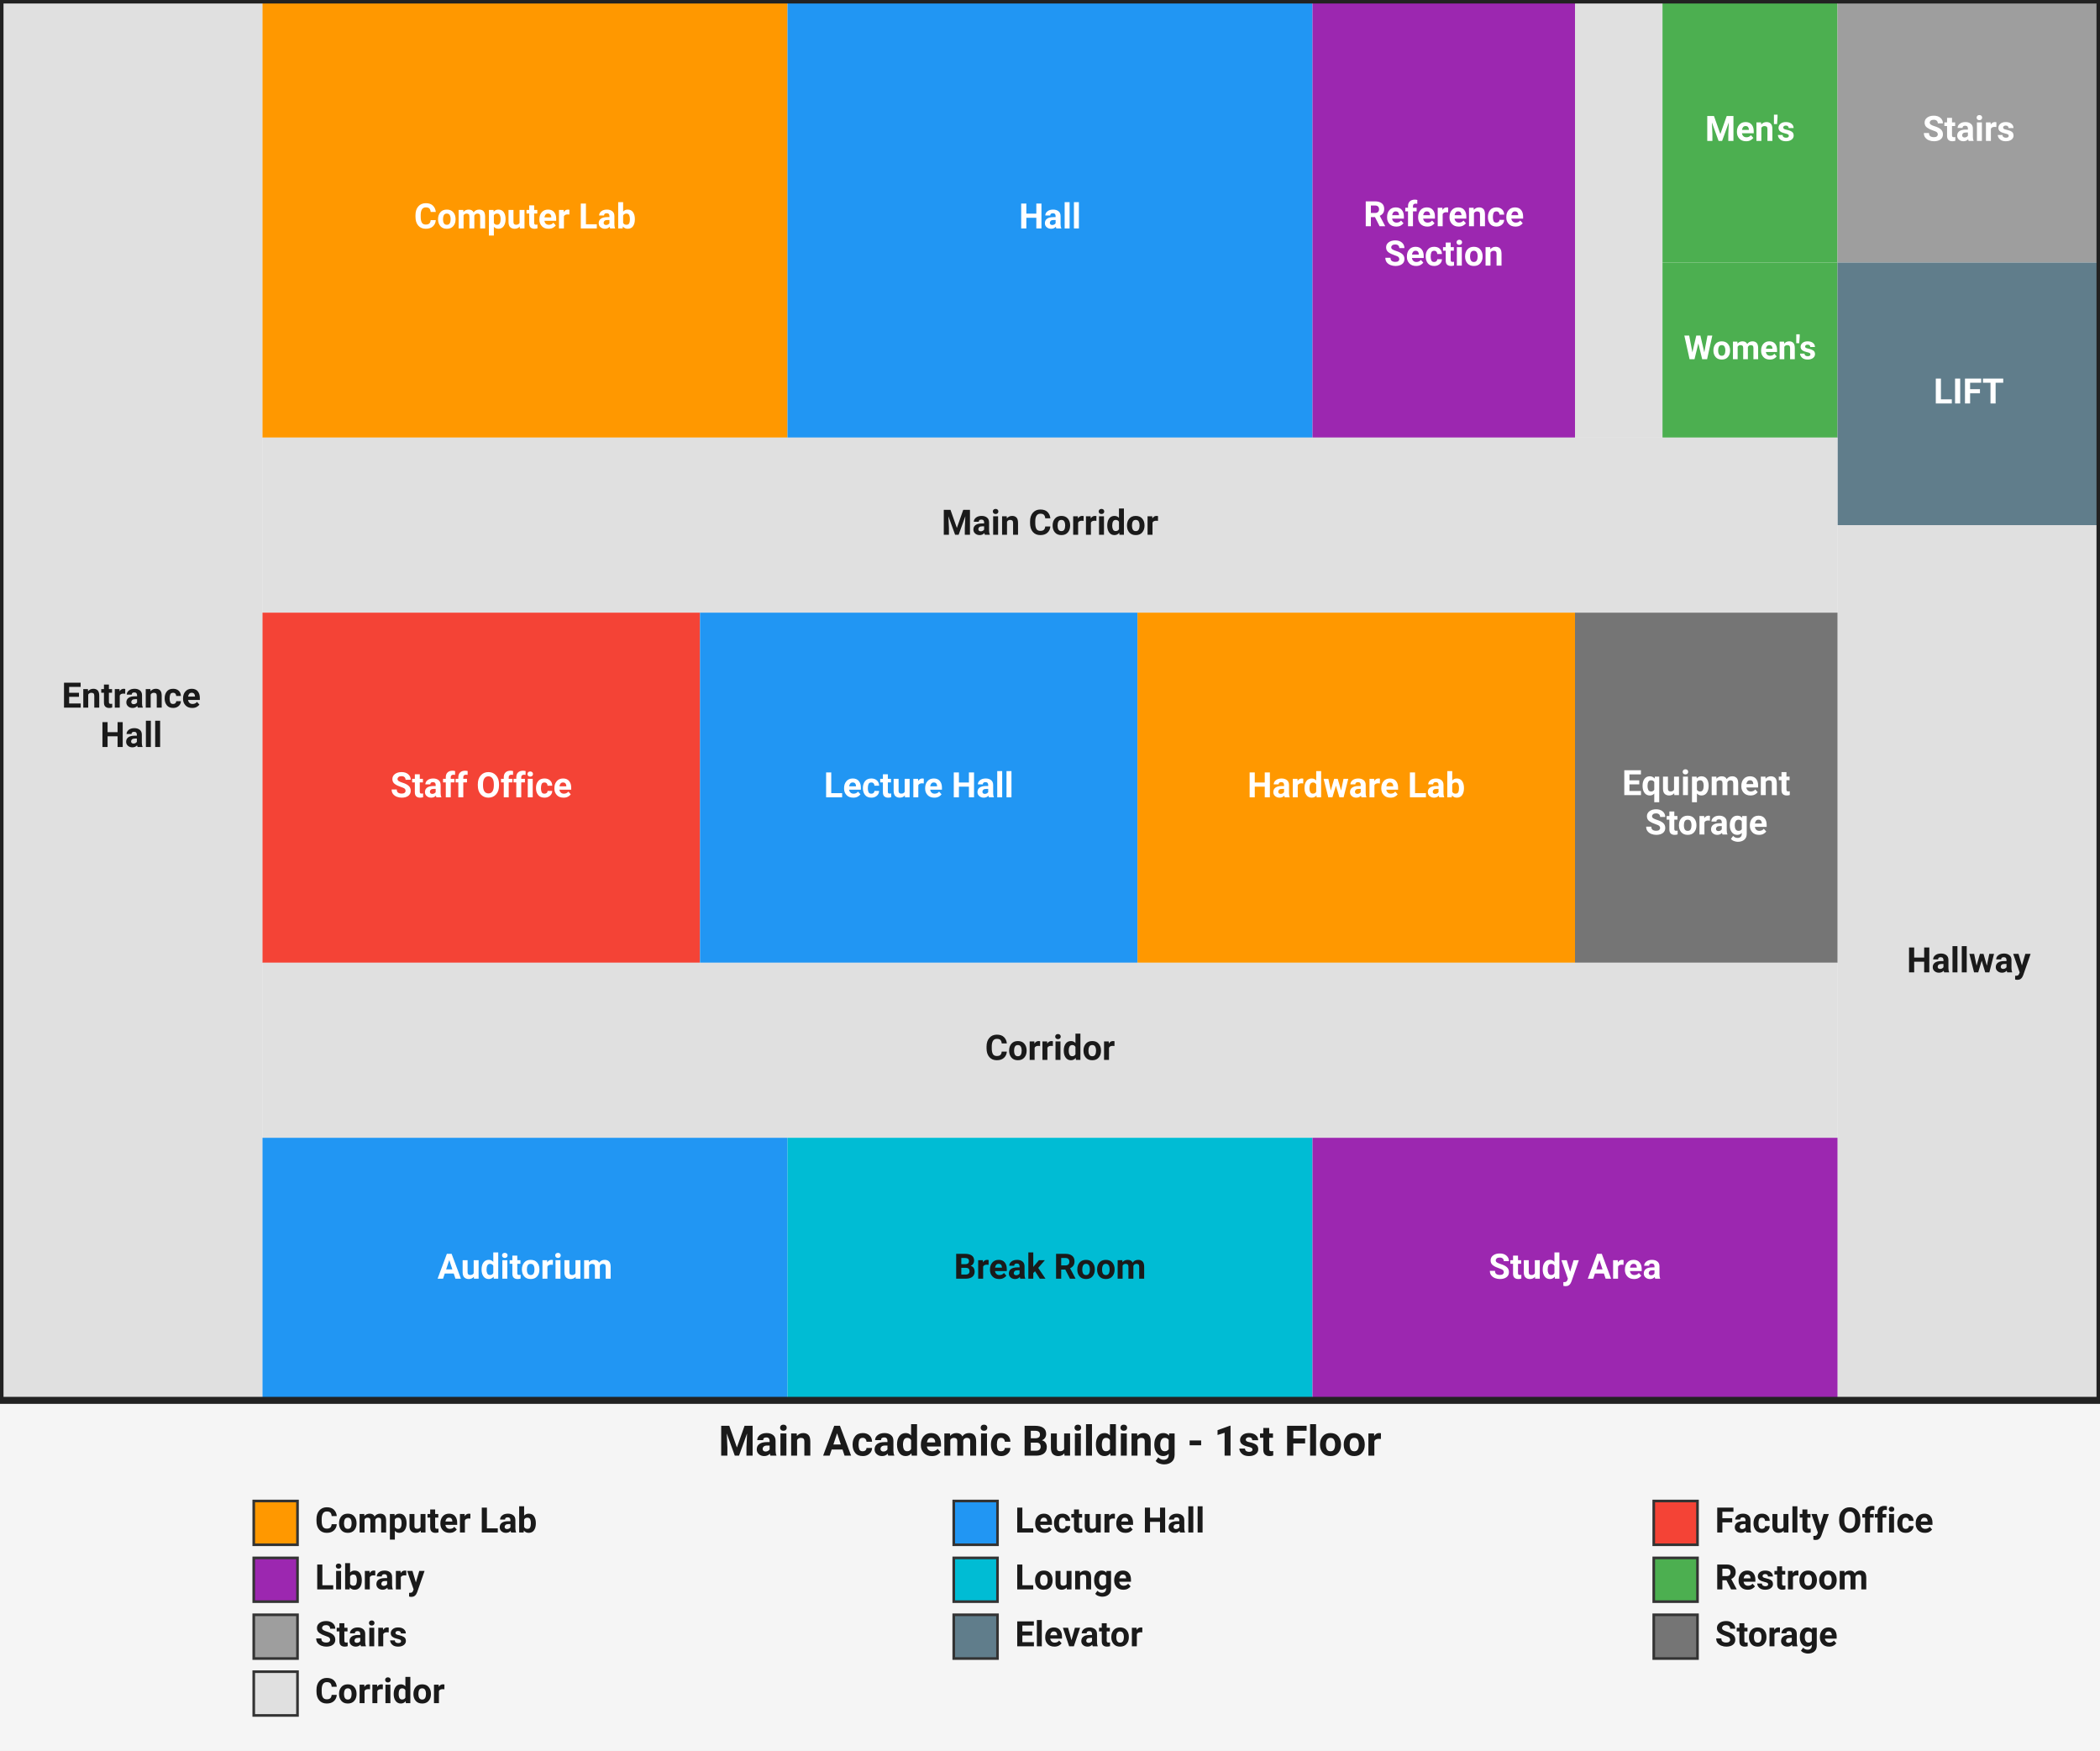
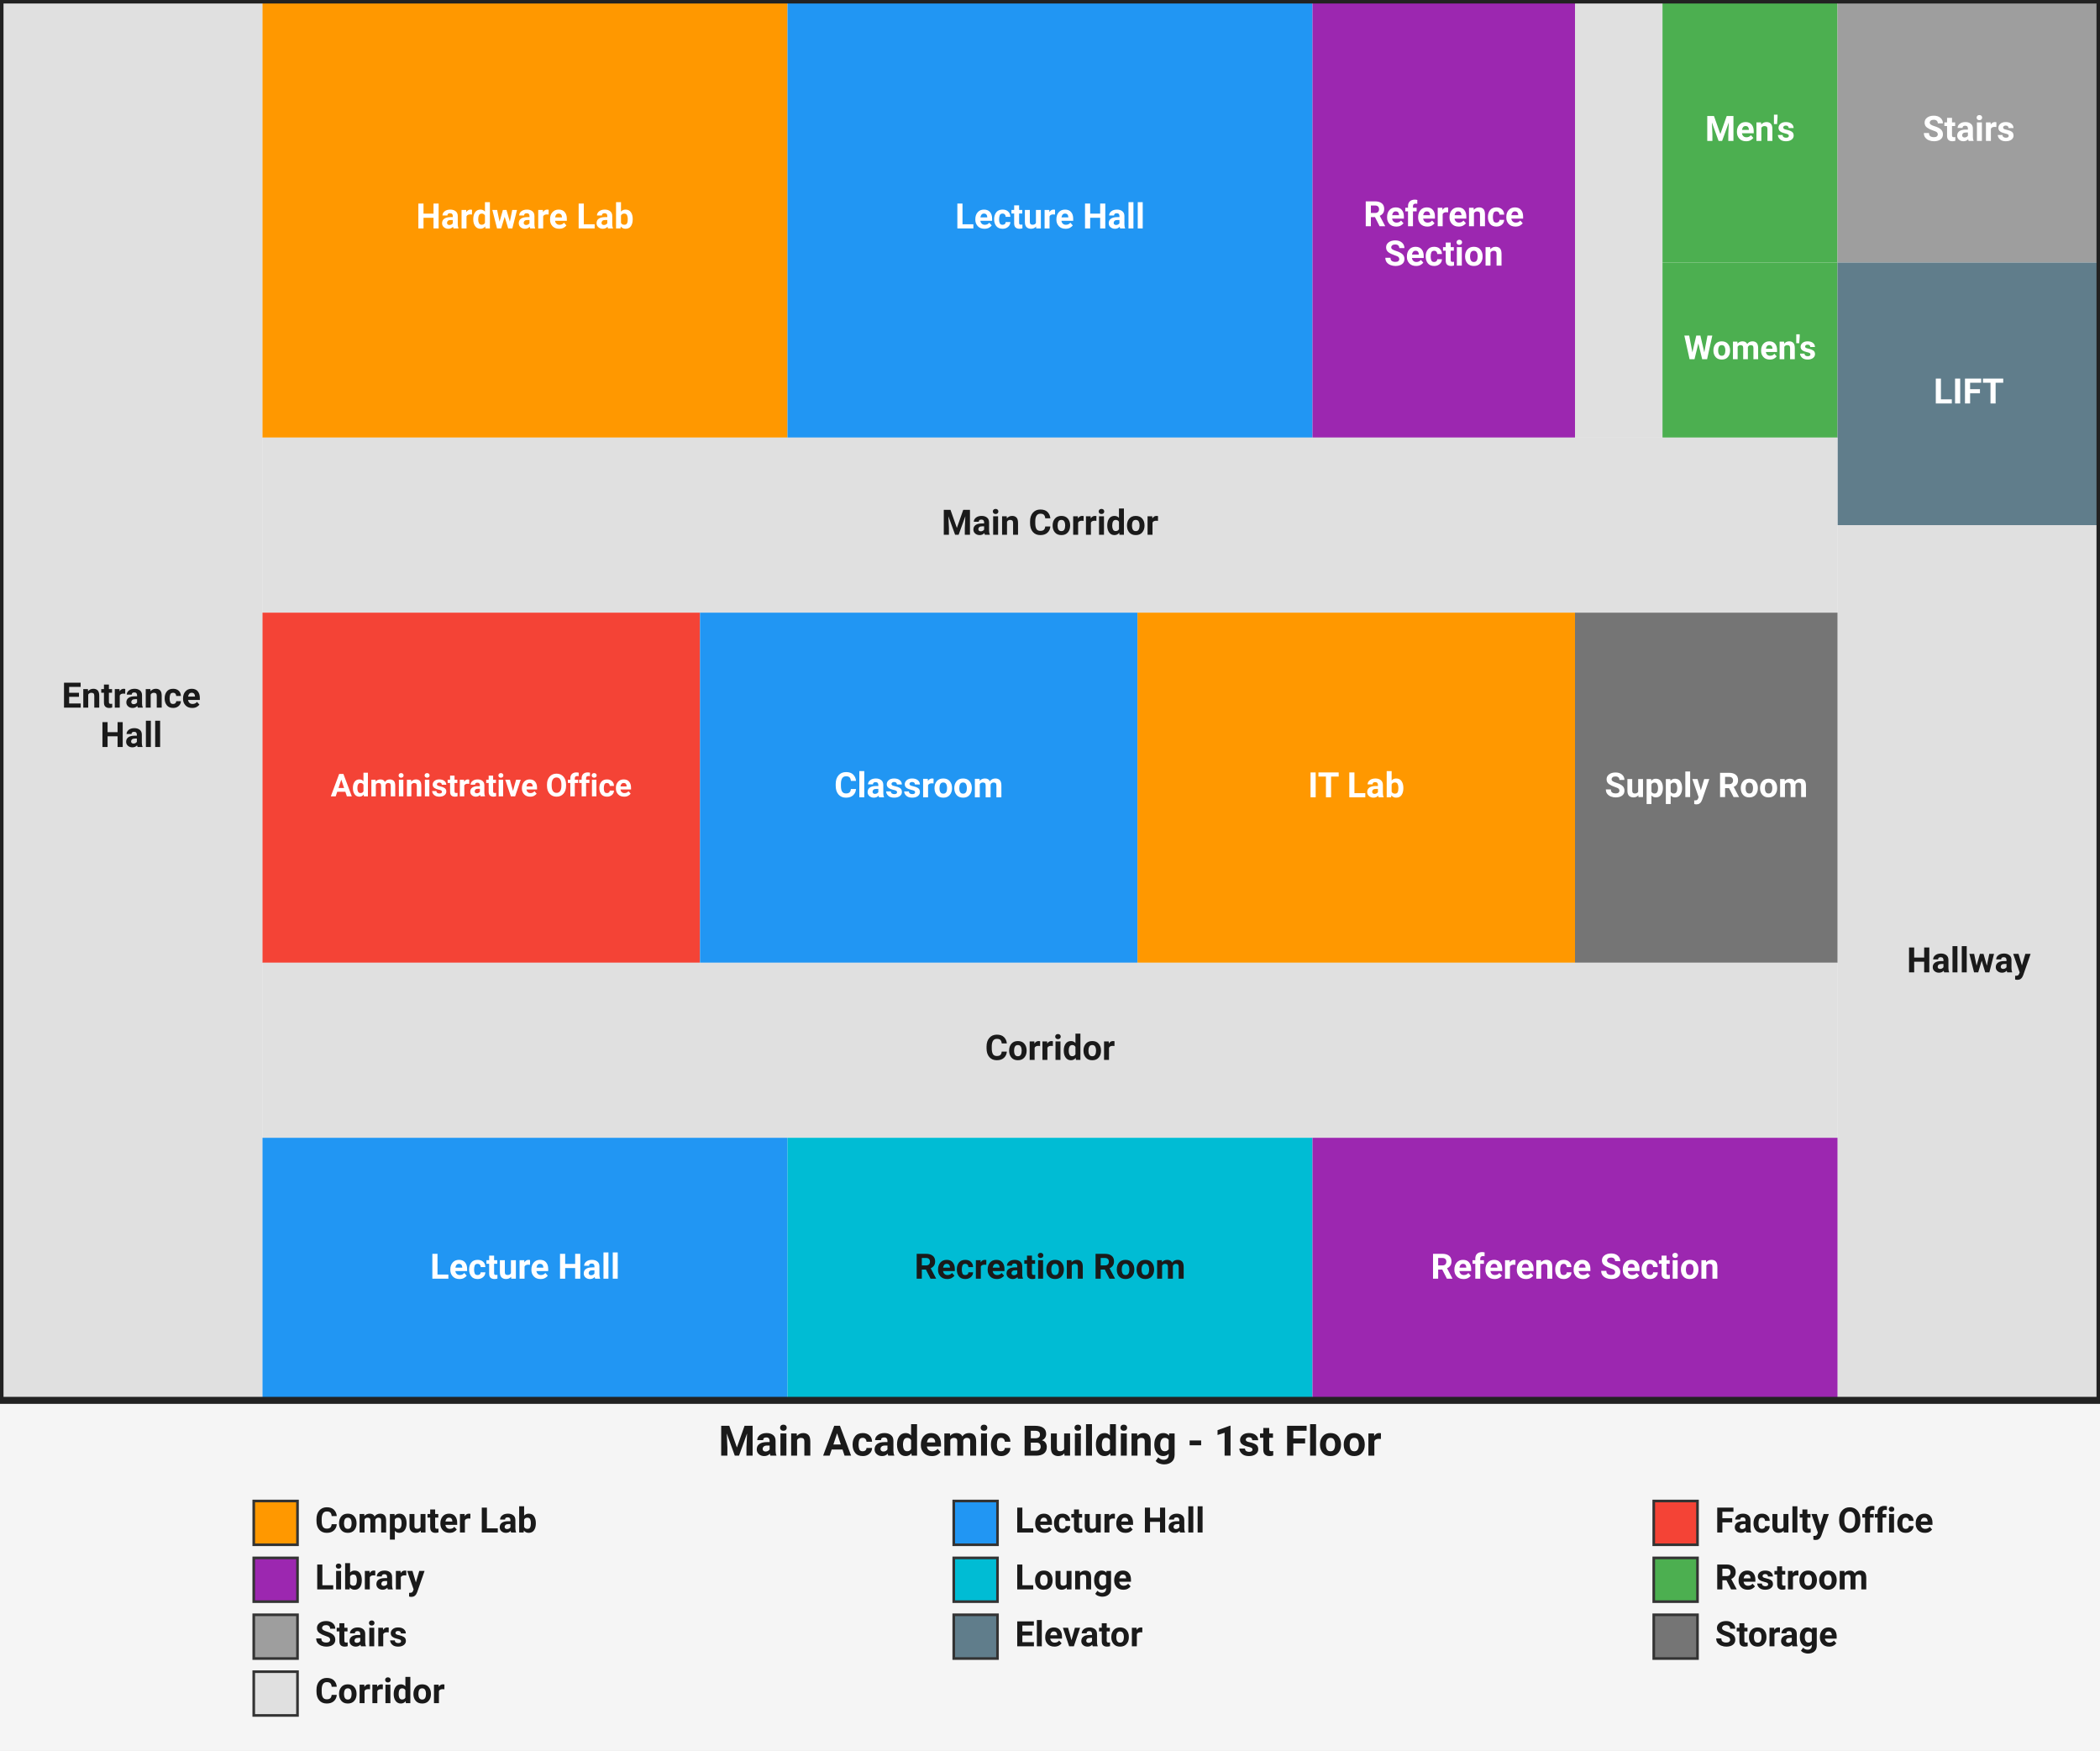
<svg xmlns="http://www.w3.org/2000/svg" viewBox="0 0 2400 2000" width="2400" height="2000" style="display:block; max-width:100%; height:auto;">
  <defs>
    <style>
      text { 
        -webkit-font-smoothing: antialiased;
        -moz-osx-font-smoothing: grayscale;
      }
    </style>
  </defs>
  <rect x="0" y="0" width="2400" height="2000" fill="#f5f5f5" />
  <rect x="0" y="0" width="300" height="1600" fill="#E0E0E0" stroke="none" />
  <g>
    <text x="150.0" y="797.5" font-family="Roboto,Segoe UI,Arial,sans-serif" font-size="40" font-weight="600" fill="#1a1a1a" text-anchor="middle" dominant-baseline="middle">
                  Entrance
                </text>
    <text x="150.0" y="842.5" font-family="Roboto,Segoe UI,Arial,sans-serif" font-size="40" font-weight="600" fill="#1a1a1a" text-anchor="middle" dominant-baseline="middle">
                  Hall
                </text>
  </g>
  <rect x="300" y="0" width="600" height="500" fill="#FF9800" stroke="none" />
  <text x="600.0" y="250.0" font-family="Roboto,Segoe UI,Arial,sans-serif" font-size="40" font-weight="600" fill="white" text-anchor="middle" dominant-baseline="middle">
-               Computer Lab
+               Hardware Lab
            </text>
  <rect x="900" y="0" width="600" height="500" fill="#2196F3" stroke="none" />
  <text x="1200.0" y="250.0" font-family="Roboto,Segoe UI,Arial,sans-serif" font-size="40" font-weight="600" fill="white" text-anchor="middle" dominant-baseline="middle">
-               Hall
+               Lecture Hall
            </text>
  <rect x="1500" y="0" width="300" height="500" fill="#9C27B0" stroke="none" />
  <g>
    <text x="1650.0" y="247.5" font-family="Roboto,Segoe UI,Arial,sans-serif" font-size="40" font-weight="600" fill="white" text-anchor="middle" dominant-baseline="middle">
                  Reference
                </text>
    <text x="1650.0" y="292.5" font-family="Roboto,Segoe UI,Arial,sans-serif" font-size="40" font-weight="600" fill="white" text-anchor="middle" dominant-baseline="middle">
                  Section
                </text>
  </g>
  <rect x="1800" y="0" width="100" height="500" fill="#E0E0E0" stroke="none" />
  <rect x="1900" y="0" width="200" height="300" fill="#4CAF50" stroke="none" />
  <text x="2000.0" y="150.0" font-family="Roboto,Segoe UI,Arial,sans-serif" font-size="40" font-weight="600" fill="white" text-anchor="middle" dominant-baseline="middle">
              Men's
            </text>
  <rect x="1900" y="300" width="200" height="200" fill="#4CAF50" stroke="none" />
  <text x="2000.0" y="400.0" font-family="Roboto,Segoe UI,Arial,sans-serif" font-size="38" font-weight="600" fill="white" text-anchor="middle" dominant-baseline="middle">
              Women's
            </text>
  <rect x="2100" y="0" width="300" height="300" fill="#9E9E9E" stroke="none" />
  <text x="2250.0" y="150.0" font-family="Roboto,Segoe UI,Arial,sans-serif" font-size="40" font-weight="600" fill="white" text-anchor="middle" dominant-baseline="middle">
              Stairs
            </text>
  <rect x="2100" y="300" width="300" height="300" fill="#607D8B" stroke="none" />
  <text x="2250.0" y="450.0" font-family="Roboto,Segoe UI,Arial,sans-serif" font-size="40" font-weight="600" fill="white" text-anchor="middle" dominant-baseline="middle">
              LIFT
            </text>
  <rect x="2100" y="600" width="300" height="1000" fill="#E0E0E0" stroke="none" />
  <text x="2250.0" y="1100.0" font-family="Roboto,Segoe UI,Arial,sans-serif" font-size="40" font-weight="600" fill="#1a1a1a" text-anchor="middle" dominant-baseline="middle">
              Hallway
            </text>
  <rect x="300" y="500" width="1800" height="200" fill="#E0E0E0" stroke="none" />
  <text x="1200.0" y="600.0" font-family="Roboto,Segoe UI,Arial,sans-serif" font-size="40" font-weight="600" fill="#1a1a1a" text-anchor="middle" dominant-baseline="middle">
              Main Corridor
            </text>
  <rect x="1800" y="500" width="100" height="100" fill="#E0E0E0" stroke="none" />
  <rect x="300" y="700" width="500" height="400" fill="#F44336" stroke="none" />
-   <text x="550.0" y="900.0" font-family="Roboto,Segoe UI,Arial,sans-serif" font-size="40" font-weight="600" fill="white" text-anchor="middle" dominant-baseline="middle">
-               Staff Office
+   <text x="550.0" y="900.0" font-family="Roboto,Segoe UI,Arial,sans-serif" font-size="36" font-weight="600" fill="white" text-anchor="middle" dominant-baseline="middle">
+               Administrative Office
            </text>
  <rect x="800" y="700" width="500" height="400" fill="#2196F3" stroke="none" />
  <text x="1050.0" y="900.0" font-family="Roboto,Segoe UI,Arial,sans-serif" font-size="40" font-weight="600" fill="white" text-anchor="middle" dominant-baseline="middle">
-               Lecture Hall
+               Classroom
            </text>
  <rect x="1300" y="700" width="500" height="400" fill="#FF9800" stroke="none" />
  <text x="1550.0" y="900.0" font-family="Roboto,Segoe UI,Arial,sans-serif" font-size="40" font-weight="600" fill="white" text-anchor="middle" dominant-baseline="middle">
-               Hardware Lab
+               IT Lab
            </text>
  <rect x="1800" y="700" width="300" height="400" fill="#757575" stroke="none" />
-   <g>
-     <text x="1950.0" y="897.5" font-family="Roboto,Segoe UI,Arial,sans-serif" font-size="40" font-weight="600" fill="white" text-anchor="middle" dominant-baseline="middle">
-                   Equipment
-                 </text>
-     <text x="1950.0" y="942.5" font-family="Roboto,Segoe UI,Arial,sans-serif" font-size="40" font-weight="600" fill="white" text-anchor="middle" dominant-baseline="middle">
-                   Storage
-                 </text>
-   </g>
+   <text x="1950.0" y="900.0" font-family="Roboto,Segoe UI,Arial,sans-serif" font-size="39" font-weight="600" fill="white" text-anchor="middle" dominant-baseline="middle">
+               Supply Room
+             </text>
  <rect x="300" y="1100" width="1800" height="200" fill="#E0E0E0" stroke="none" />
  <text x="1200.0" y="1200.0" font-family="Roboto,Segoe UI,Arial,sans-serif" font-size="40" font-weight="600" fill="#1a1a1a" text-anchor="middle" dominant-baseline="middle">
              Corridor
            </text>
  <rect x="300" y="1300" width="600" height="300" fill="#2196F3" stroke="none" />
  <text x="600.0" y="1450.0" font-family="Roboto,Segoe UI,Arial,sans-serif" font-size="40" font-weight="600" fill="white" text-anchor="middle" dominant-baseline="middle">
-               Auditorium
+               Lecture Hall
            </text>
  <rect x="900" y="1300" width="600" height="300" fill="#00BCD4" stroke="none" />
  <text x="1200.0" y="1450.0" font-family="Roboto,Segoe UI,Arial,sans-serif" font-size="40" font-weight="600" fill="#1a1a1a" text-anchor="middle" dominant-baseline="middle">
-               Break Room
+               Recreation Room
            </text>
  <rect x="1500" y="1300" width="600" height="300" fill="#9C27B0" stroke="none" />
  <text x="1800.0" y="1450.0" font-family="Roboto,Segoe UI,Arial,sans-serif" font-size="40" font-weight="600" fill="white" text-anchor="middle" dominant-baseline="middle">
-               Study Area
+               Reference Section
            </text>
  <rect x="0" y="0" width="2400" height="1600" fill="none" stroke="#222" stroke-width="8" />
  <text x="1200.0" y="1650" font-family="Roboto,Segoe UI,Arial,sans-serif" font-size="48" font-weight="700" fill="#1a1a1a" text-anchor="middle" dominant-baseline="middle">
          Main Academic Building - 1st Floor
        </text>
  <rect x="290.0" y="1715.0" width="50" height="50" fill="#FF9800" stroke="#333" stroke-width="3" />
  <text x="360.0" y="1740" font-family="Roboto,Segoe UI,Arial,sans-serif" font-size="40" font-weight="700" fill="#1a1a1a" text-anchor="start" dominant-baseline="middle">
          Computer Lab
        </text>
  <rect x="1090.0" y="1715.0" width="50" height="50" fill="#2196F3" stroke="#333" stroke-width="3" />
  <text x="1160.0" y="1740" font-family="Roboto,Segoe UI,Arial,sans-serif" font-size="40" font-weight="700" fill="#1a1a1a" text-anchor="start" dominant-baseline="middle">
          Lecture Hall
        </text>
  <rect x="1890.0" y="1715.0" width="50" height="50" fill="#F44336" stroke="#333" stroke-width="3" />
  <text x="1960.0" y="1740" font-family="Roboto,Segoe UI,Arial,sans-serif" font-size="40" font-weight="700" fill="#1a1a1a" text-anchor="start" dominant-baseline="middle">
          Faculty Office
        </text>
  <rect x="290.0" y="1780.0" width="50" height="50" fill="#9C27B0" stroke="#333" stroke-width="3" />
  <text x="360.0" y="1805" font-family="Roboto,Segoe UI,Arial,sans-serif" font-size="40" font-weight="700" fill="#1a1a1a" text-anchor="start" dominant-baseline="middle">
          Library
        </text>
  <rect x="1090.0" y="1780.0" width="50" height="50" fill="#00BCD4" stroke="#333" stroke-width="3" />
  <text x="1160.0" y="1805" font-family="Roboto,Segoe UI,Arial,sans-serif" font-size="40" font-weight="700" fill="#1a1a1a" text-anchor="start" dominant-baseline="middle">
          Lounge
        </text>
  <rect x="1890.0" y="1780.0" width="50" height="50" fill="#4CAF50" stroke="#333" stroke-width="3" />
  <text x="1960.0" y="1805" font-family="Roboto,Segoe UI,Arial,sans-serif" font-size="40" font-weight="700" fill="#1a1a1a" text-anchor="start" dominant-baseline="middle">
          Restroom
        </text>
  <rect x="290.0" y="1845.0" width="50" height="50" fill="#9E9E9E" stroke="#333" stroke-width="3" />
  <text x="360.0" y="1870" font-family="Roboto,Segoe UI,Arial,sans-serif" font-size="40" font-weight="700" fill="#1a1a1a" text-anchor="start" dominant-baseline="middle">
          Stairs
        </text>
  <rect x="1090.0" y="1845.0" width="50" height="50" fill="#607D8B" stroke="#333" stroke-width="3" />
  <text x="1160.0" y="1870" font-family="Roboto,Segoe UI,Arial,sans-serif" font-size="40" font-weight="700" fill="#1a1a1a" text-anchor="start" dominant-baseline="middle">
          Elevator
        </text>
  <rect x="1890.0" y="1845.0" width="50" height="50" fill="#757575" stroke="#333" stroke-width="3" />
  <text x="1960.0" y="1870" font-family="Roboto,Segoe UI,Arial,sans-serif" font-size="40" font-weight="700" fill="#1a1a1a" text-anchor="start" dominant-baseline="middle">
          Storage
        </text>
  <rect x="290.0" y="1910.0" width="50" height="50" fill="#E0E0E0" stroke="#333" stroke-width="3" />
  <text x="360.0" y="1935" font-family="Roboto,Segoe UI,Arial,sans-serif" font-size="40" font-weight="700" fill="#1a1a1a" text-anchor="start" dominant-baseline="middle">
          Corridor
        </text>
</svg>
